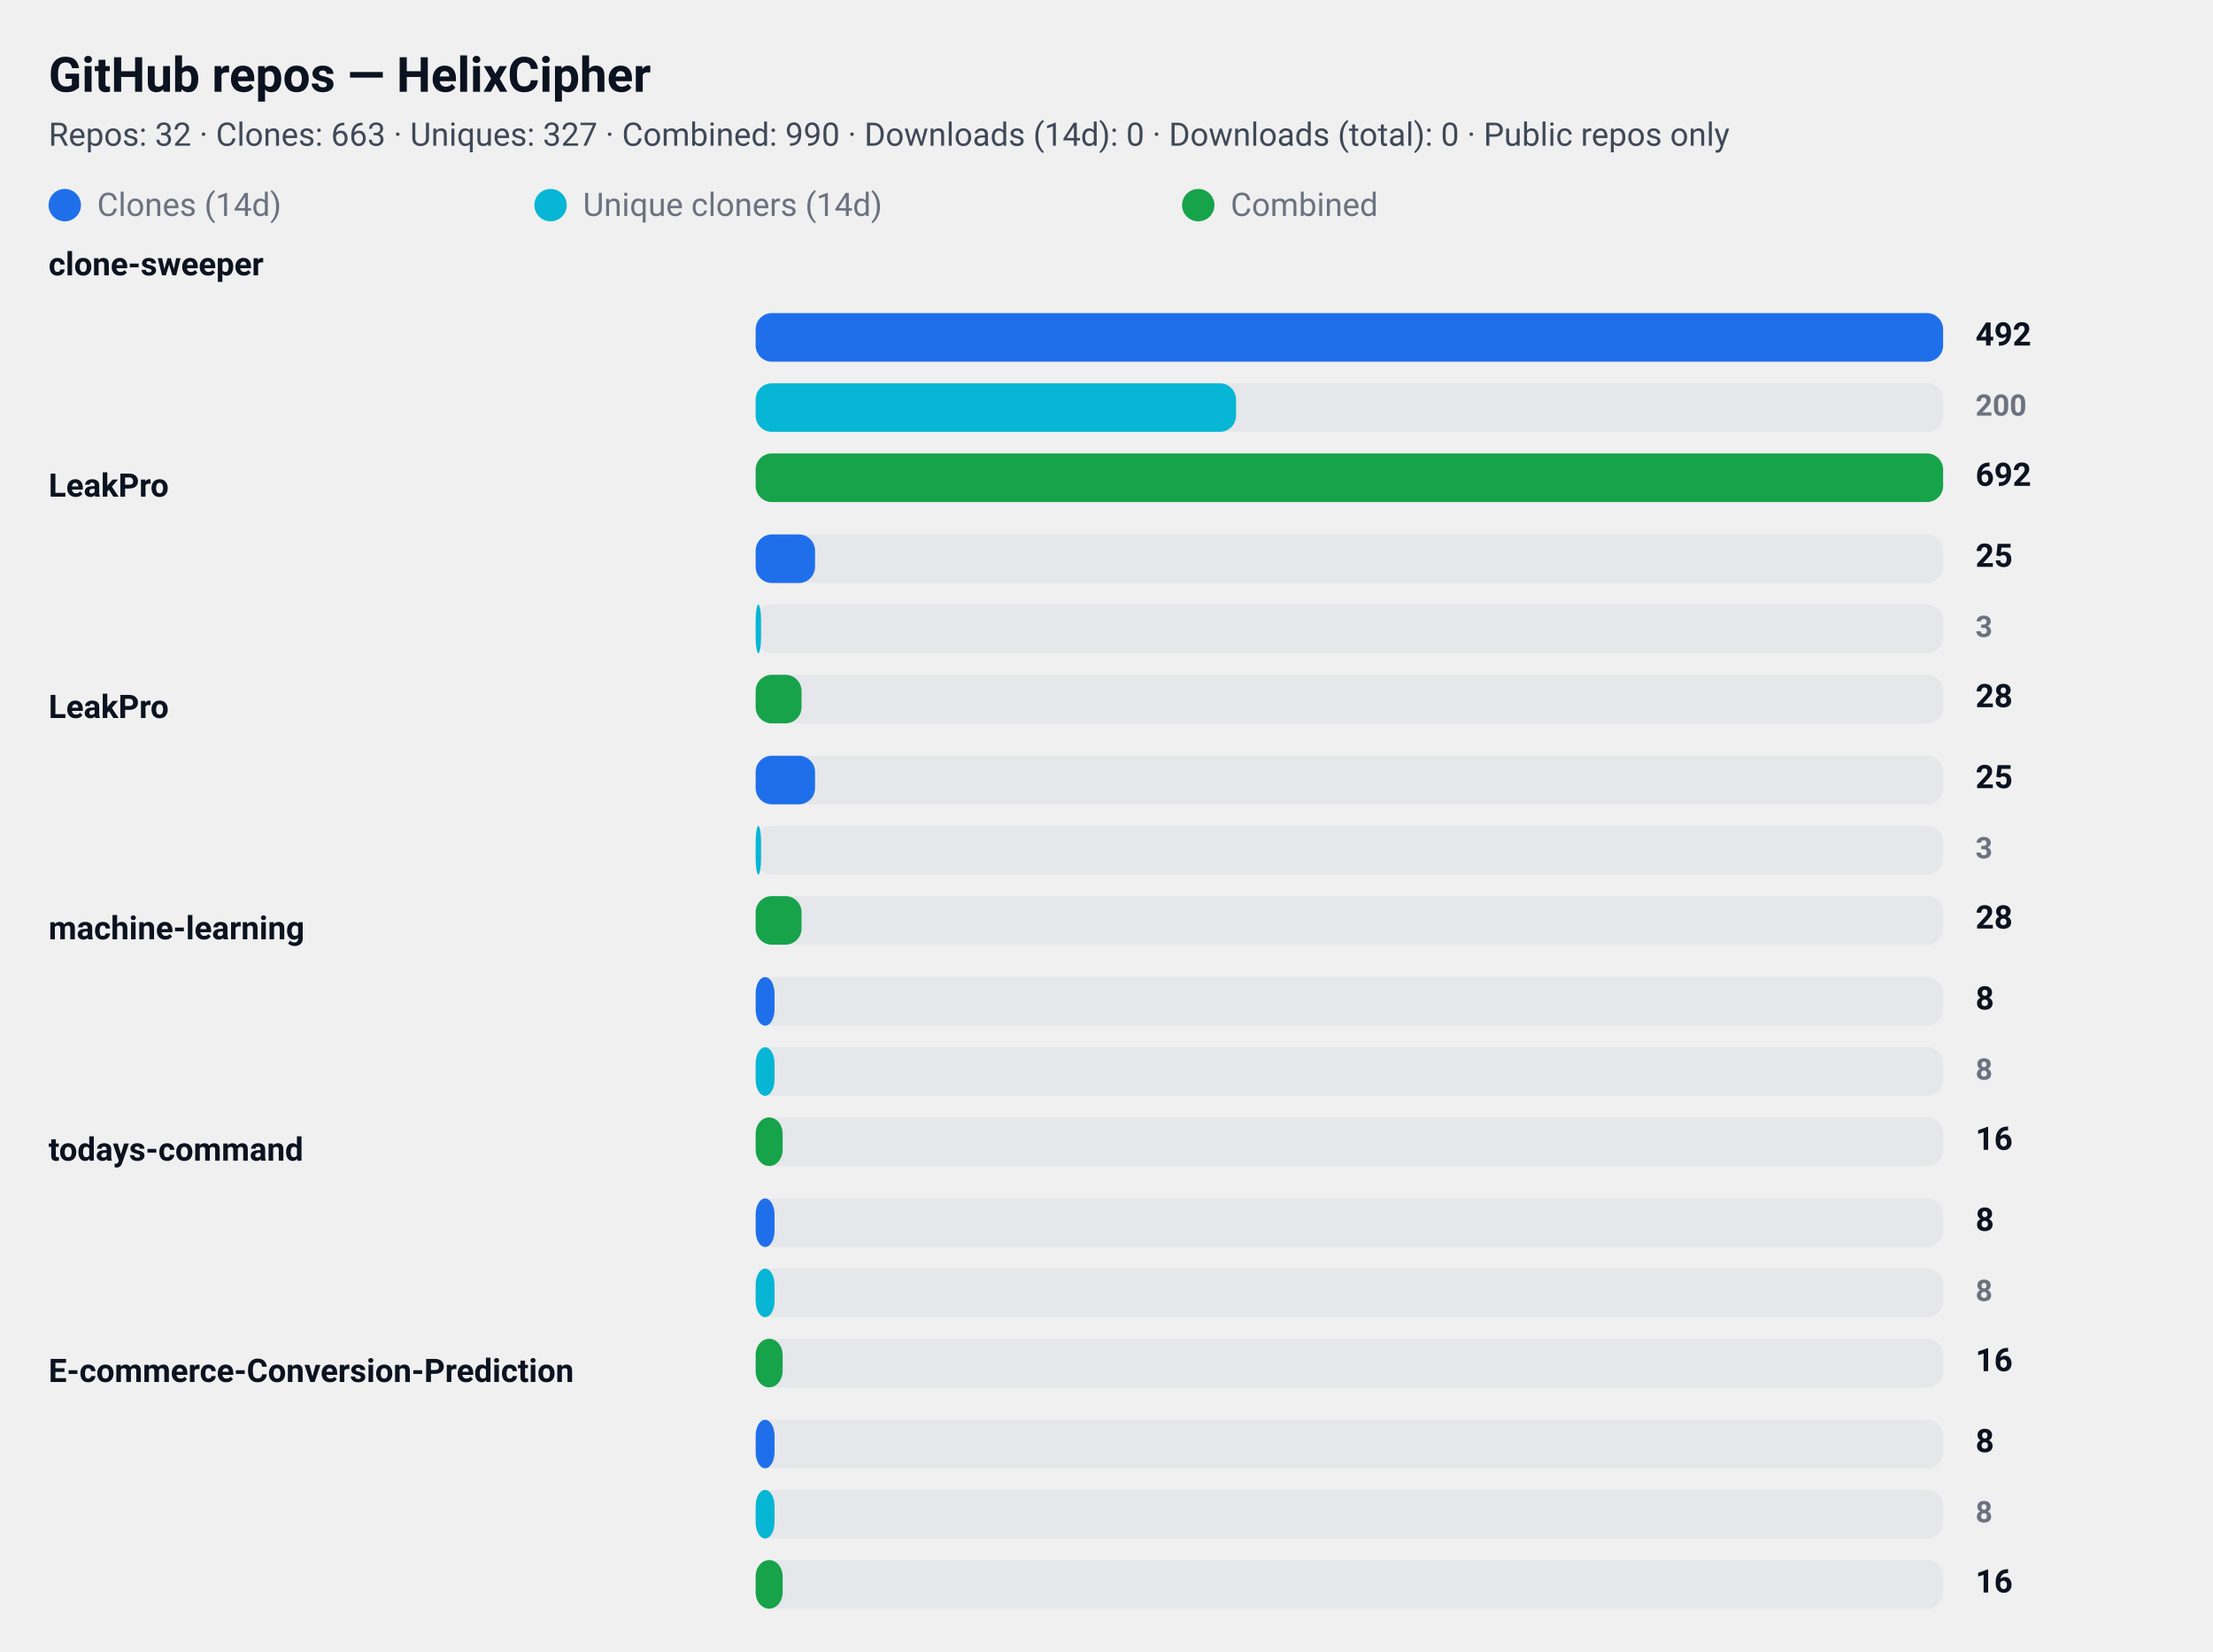
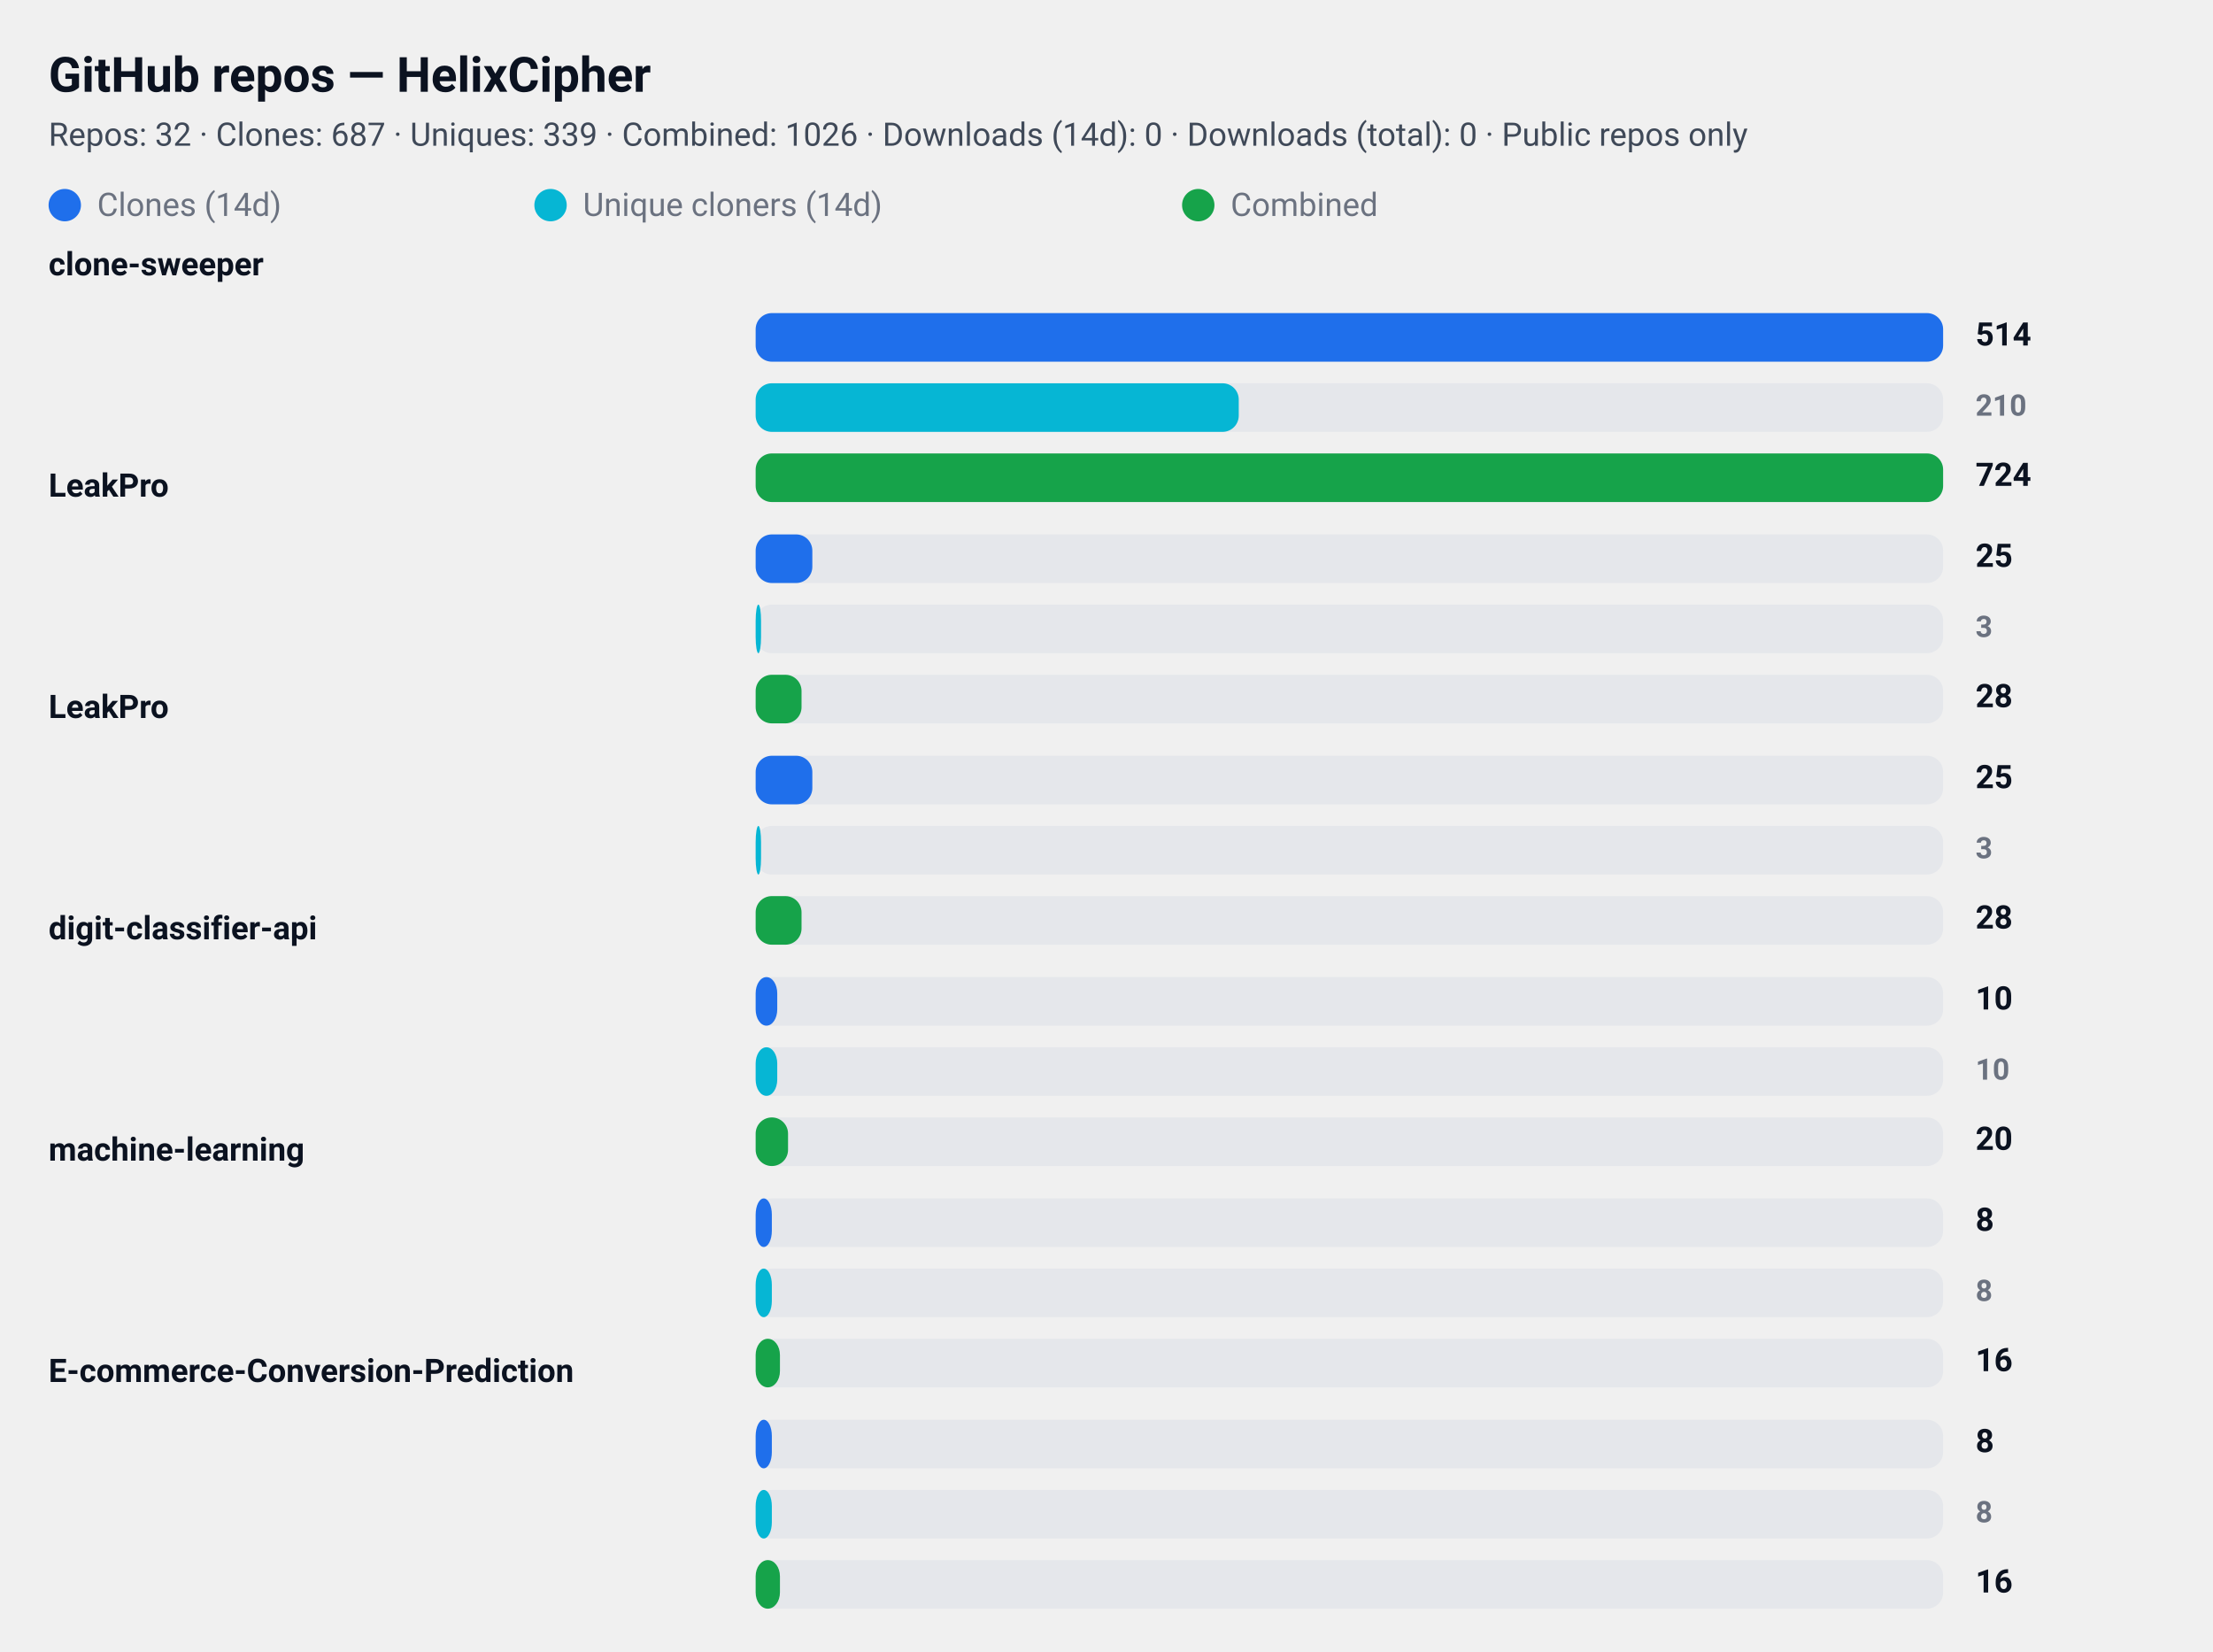
<svg xmlns="http://www.w3.org/2000/svg" width="820" height="612" viewBox="0 0 820 612" role="img" aria-label="GitHub repository clone statistics">
  <style>
  .card  { font-family: "Segoe UI", Roboto, "Helvetica Neue", Arial, sans-serif; }
  .title { font-weight: 700; font-size: 18px; fill: #0b1220; }
  .meta  { font-weight: 400; font-size: 12px; fill: #374151; opacity: 0.95; }
  .label { font-weight: 600; font-size: 12px; fill: #0b1220; }
  .count { font-weight: 700; font-size: 12px; fill: #0b1220; text-anchor: start; }
  .count-small { font-weight: 600; font-size: 11px; fill:#6b7280; text-anchor: start; }
  .muted { font-size:12px; fill:#6b7280; }

  .bar-clone { fill: #1f6feb; rx:6; }
  .bar-uniq  { fill: #06b6d4; rx:6; }
  .bar-comb  { fill: #16a34a; rx:6; }

  .bar-bg { fill: #e5e7eb; rx:6; }
  @media (prefers-color-scheme: dark) {
    .title, .meta, .label, .count, .count-small, .muted { fill: #ffffff; }
    .meta, .count-small { opacity: 0.9; }
  }
</style>
  <rect x="0" y="0" width="820" height="612" rx="12" fill="transparent" />
  <text x="18" y="34" class="title card">GitHub repos — HelixCipher</text>
-   <text x="18" y="54" class="meta card">Repos: 32 · Clones: 663 · Uniques: 327 · Combined: 990 · Downloads (14d): 0 · Downloads (total): 0 · Public repos only</text>
+   <text x="18" y="54" class="meta card">Repos: 32 · Clones: 687 · Uniques: 339 · Combined: 1026 · Downloads (14d): 0 · Downloads (total): 0 · Public repos only</text>
  <g id="legend">
    <rect x="18" y="70" width="12" height="12" class="bar-clone" />
    <text x="36" y="80" class="muted card">Clones (14d)</text>
    <rect x="198" y="70" width="12" height="12" class="bar-uniq" />
    <text x="216" y="80" class="muted card">Unique cloners (14d)</text>
    <rect x="438" y="70" width="12" height="12" class="bar-comb" />
    <text x="456" y="80" class="muted card">Combined</text>
  </g>
  <text x="18" y="102" class="label card">clone-sweeper</text>
  <rect x="280" y="116" width="440" height="18" class="bar-bg" />
  <rect x="280" y="116" width="440" height="18" class="bar-clone" />
-   <text x="732" y="128" class="count card">492</text>
+   <text x="732" y="128" class="count card">514</text>
  <rect x="280" y="142" width="440" height="18" class="bar-bg" />
-   <rect x="280" y="142" width="178" height="18" class="bar-uniq" />
-   <text x="732" y="154" class="count-small card">200</text>
+   <rect x="280" y="142" width="179" height="18" class="bar-uniq" />
+   <text x="732" y="154" class="count-small card">210</text>
  <rect x="280" y="168" width="440" height="18" class="bar-bg" />
  <rect x="280" y="168" width="440" height="18" class="bar-comb" />
-   <text x="732" y="180" class="count card">692</text>
+   <text x="732" y="180" class="count card">724</text>
  <text x="18" y="184" class="label card">LeakPro</text>
  <rect x="280" y="198" width="440" height="18" class="bar-bg" />
-   <rect x="280" y="198" width="22" height="18" class="bar-clone" />
+   <rect x="280" y="198" width="21" height="18" class="bar-clone" />
  <text x="732" y="210" class="count card">25</text>
  <rect x="280" y="224" width="440" height="18" class="bar-bg" />
  <rect x="280" y="224" width="2" height="18" class="bar-uniq" />
  <text x="732" y="236" class="count-small card">3</text>
  <rect x="280" y="250" width="440" height="18" class="bar-bg" />
  <rect x="280" y="250" width="17" height="18" class="bar-comb" />
  <text x="732" y="262" class="count card">28</text>
  <text x="18" y="266" class="label card">LeakPro</text>
  <rect x="280" y="280" width="440" height="18" class="bar-bg" />
-   <rect x="280" y="280" width="22" height="18" class="bar-clone" />
+   <rect x="280" y="280" width="21" height="18" class="bar-clone" />
  <text x="732" y="292" class="count card">25</text>
  <rect x="280" y="306" width="440" height="18" class="bar-bg" />
  <rect x="280" y="306" width="2" height="18" class="bar-uniq" />
  <text x="732" y="318" class="count-small card">3</text>
  <rect x="280" y="332" width="440" height="18" class="bar-bg" />
  <rect x="280" y="332" width="17" height="18" class="bar-comb" />
  <text x="732" y="344" class="count card">28</text>
-   <text x="18" y="348" class="label card">machine-learning</text>
+   <text x="18" y="348" class="label card">digit-classifier-api</text>
  <rect x="280" y="362" width="440" height="18" class="bar-bg" />
-   <rect x="280" y="362" width="7" height="18" class="bar-clone" />
-   <text x="732" y="374" class="count card">8</text>
+   <rect x="280" y="362" width="8" height="18" class="bar-clone" />
+   <text x="732" y="374" class="count card">10</text>
  <rect x="280" y="388" width="440" height="18" class="bar-bg" />
-   <rect x="280" y="388" width="7" height="18" class="bar-uniq" />
-   <text x="732" y="400" class="count-small card">8</text>
+   <rect x="280" y="388" width="8" height="18" class="bar-uniq" />
+   <text x="732" y="400" class="count-small card">10</text>
  <rect x="280" y="414" width="440" height="18" class="bar-bg" />
-   <rect x="280" y="414" width="10" height="18" class="bar-comb" />
-   <text x="732" y="426" class="count card">16</text>
-   <text x="18" y="430" class="label card">todays-command</text>
+   <rect x="280" y="414" width="12" height="18" class="bar-comb" />
+   <text x="732" y="426" class="count card">20</text>
+   <text x="18" y="430" class="label card">machine-learning</text>
  <rect x="280" y="444" width="440" height="18" class="bar-bg" />
-   <rect x="280" y="444" width="7" height="18" class="bar-clone" />
+   <rect x="280" y="444" width="6" height="18" class="bar-clone" />
  <text x="732" y="456" class="count card">8</text>
  <rect x="280" y="470" width="440" height="18" class="bar-bg" />
-   <rect x="280" y="470" width="7" height="18" class="bar-uniq" />
+   <rect x="280" y="470" width="6" height="18" class="bar-uniq" />
  <text x="732" y="482" class="count-small card">8</text>
  <rect x="280" y="496" width="440" height="18" class="bar-bg" />
-   <rect x="280" y="496" width="10" height="18" class="bar-comb" />
+   <rect x="280" y="496" width="9" height="18" class="bar-comb" />
  <text x="732" y="508" class="count card">16</text>
  <text x="18" y="512" class="label card">E-commerce-Conversion-Prediction</text>
  <rect x="280" y="526" width="440" height="18" class="bar-bg" />
-   <rect x="280" y="526" width="7" height="18" class="bar-clone" />
+   <rect x="280" y="526" width="6" height="18" class="bar-clone" />
  <text x="732" y="538" class="count card">8</text>
  <rect x="280" y="552" width="440" height="18" class="bar-bg" />
-   <rect x="280" y="552" width="7" height="18" class="bar-uniq" />
+   <rect x="280" y="552" width="6" height="18" class="bar-uniq" />
  <text x="732" y="564" class="count-small card">8</text>
  <rect x="280" y="578" width="440" height="18" class="bar-bg" />
-   <rect x="280" y="578" width="10" height="18" class="bar-comb" />
+   <rect x="280" y="578" width="9" height="18" class="bar-comb" />
  <text x="732" y="590" class="count card">16</text>
</svg>
